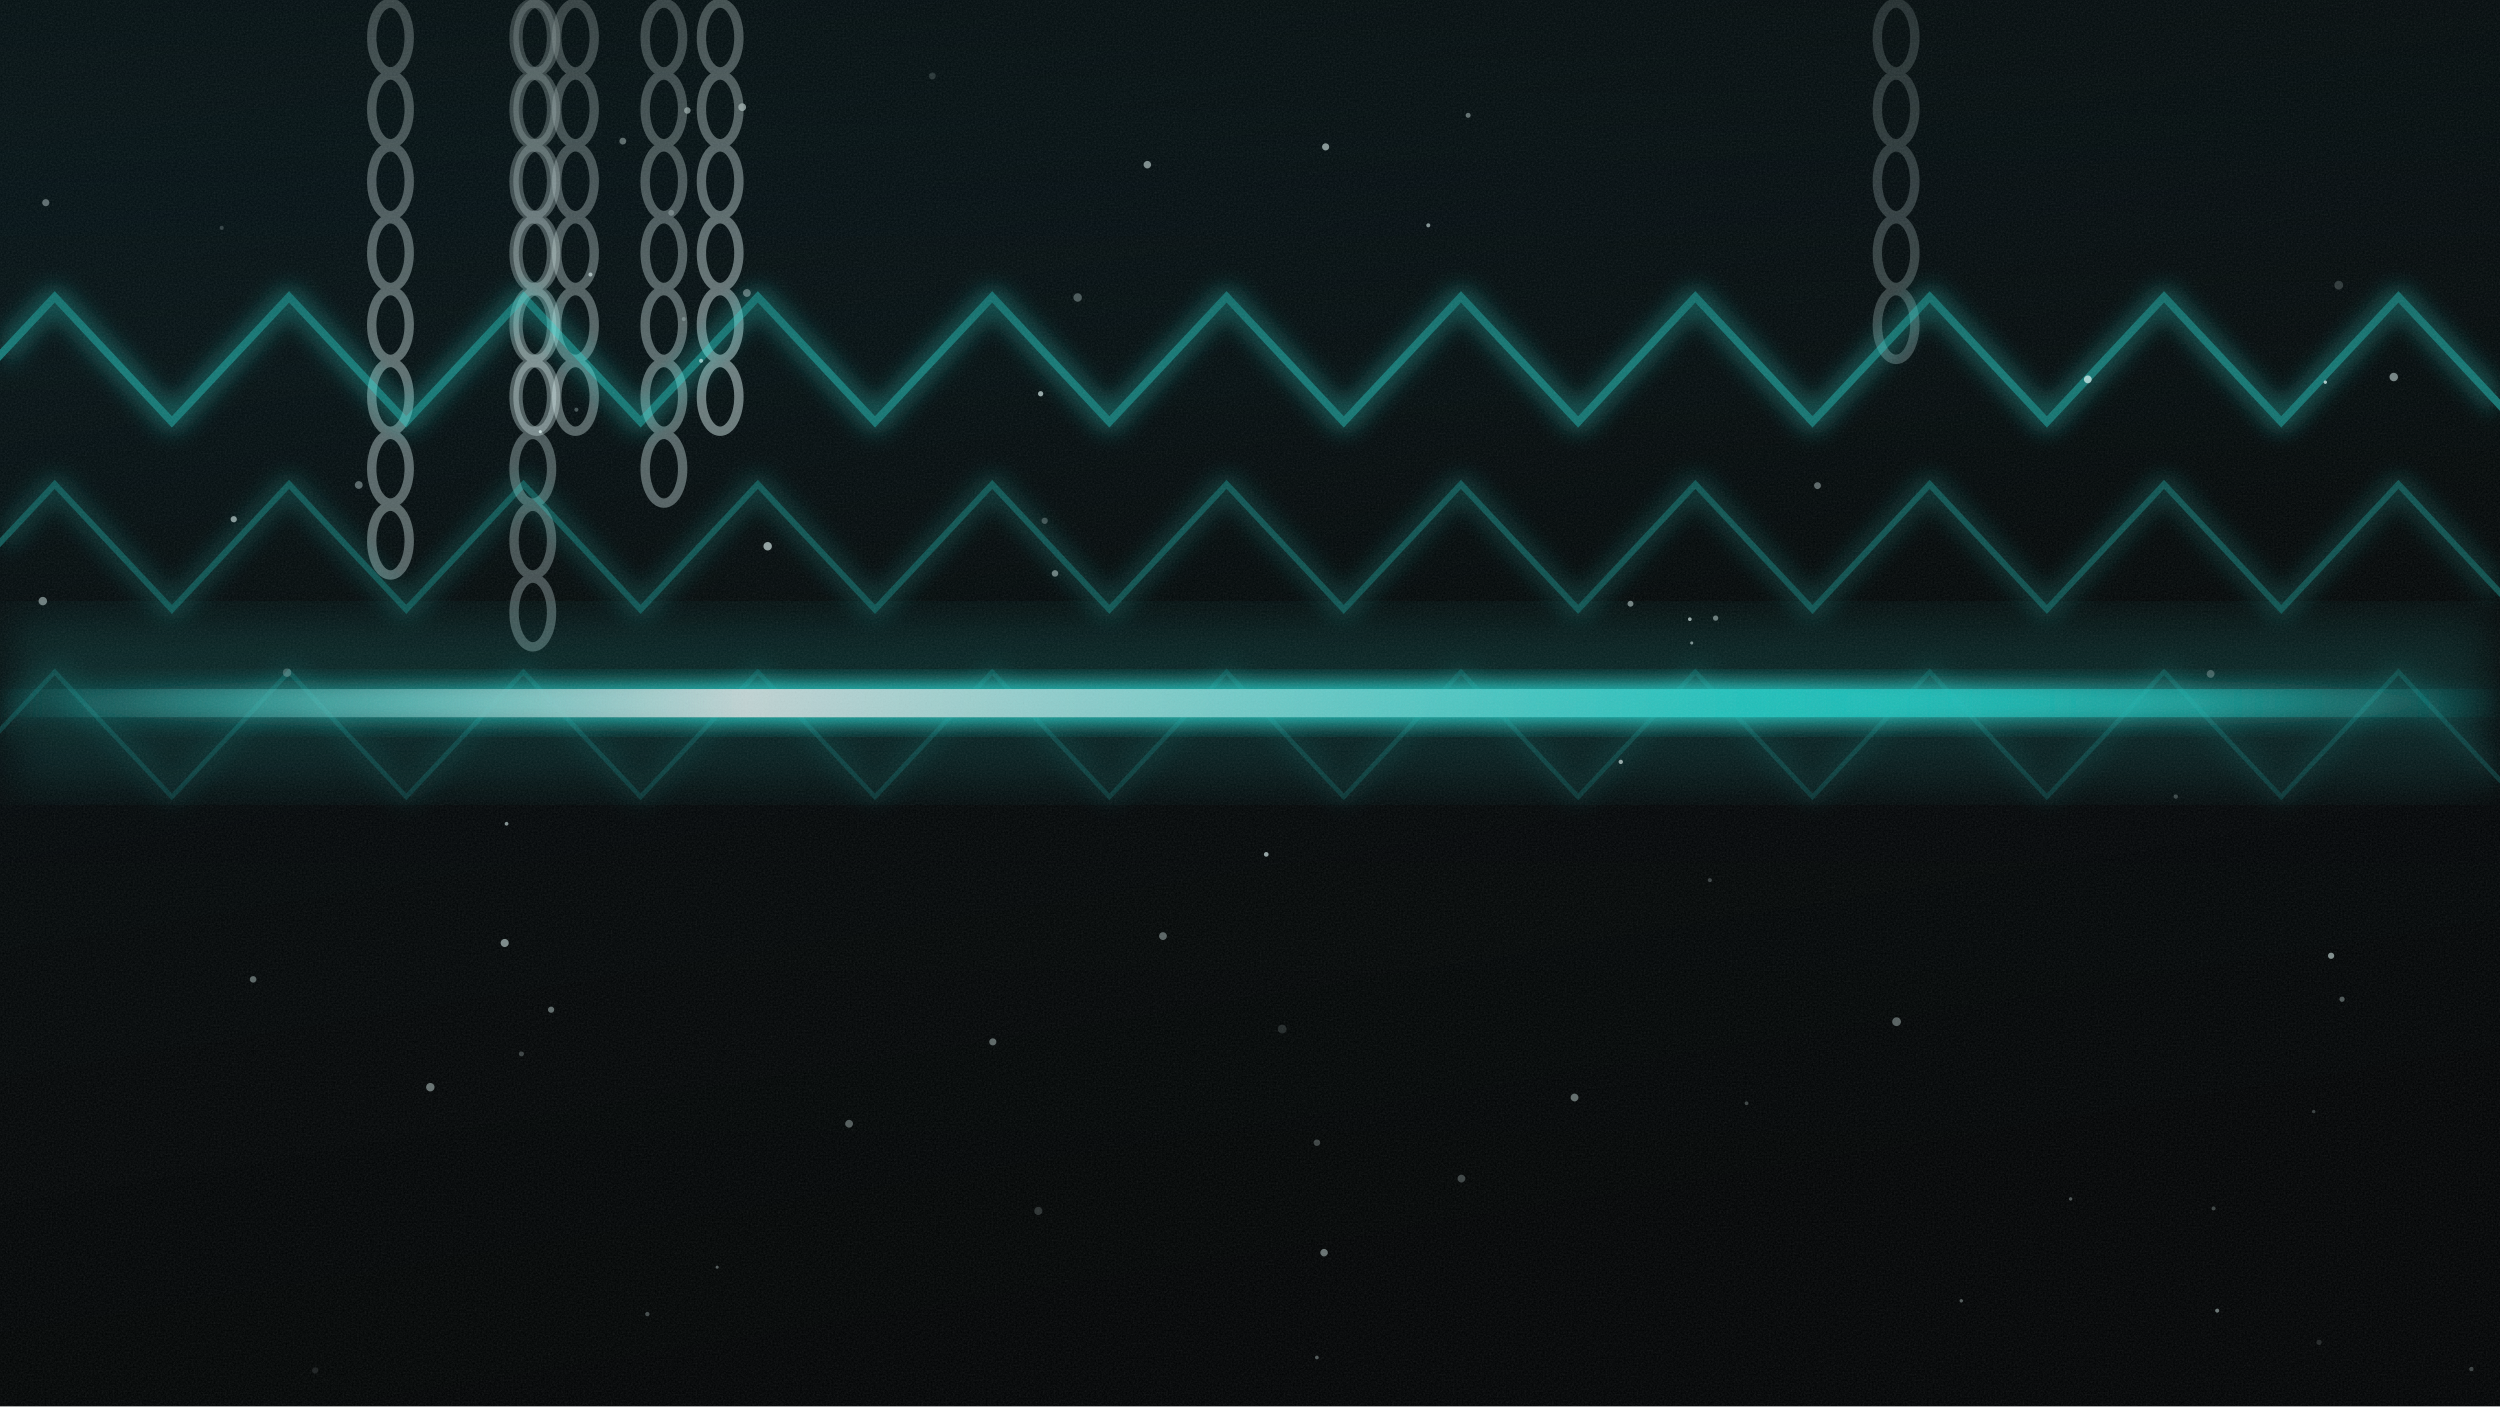
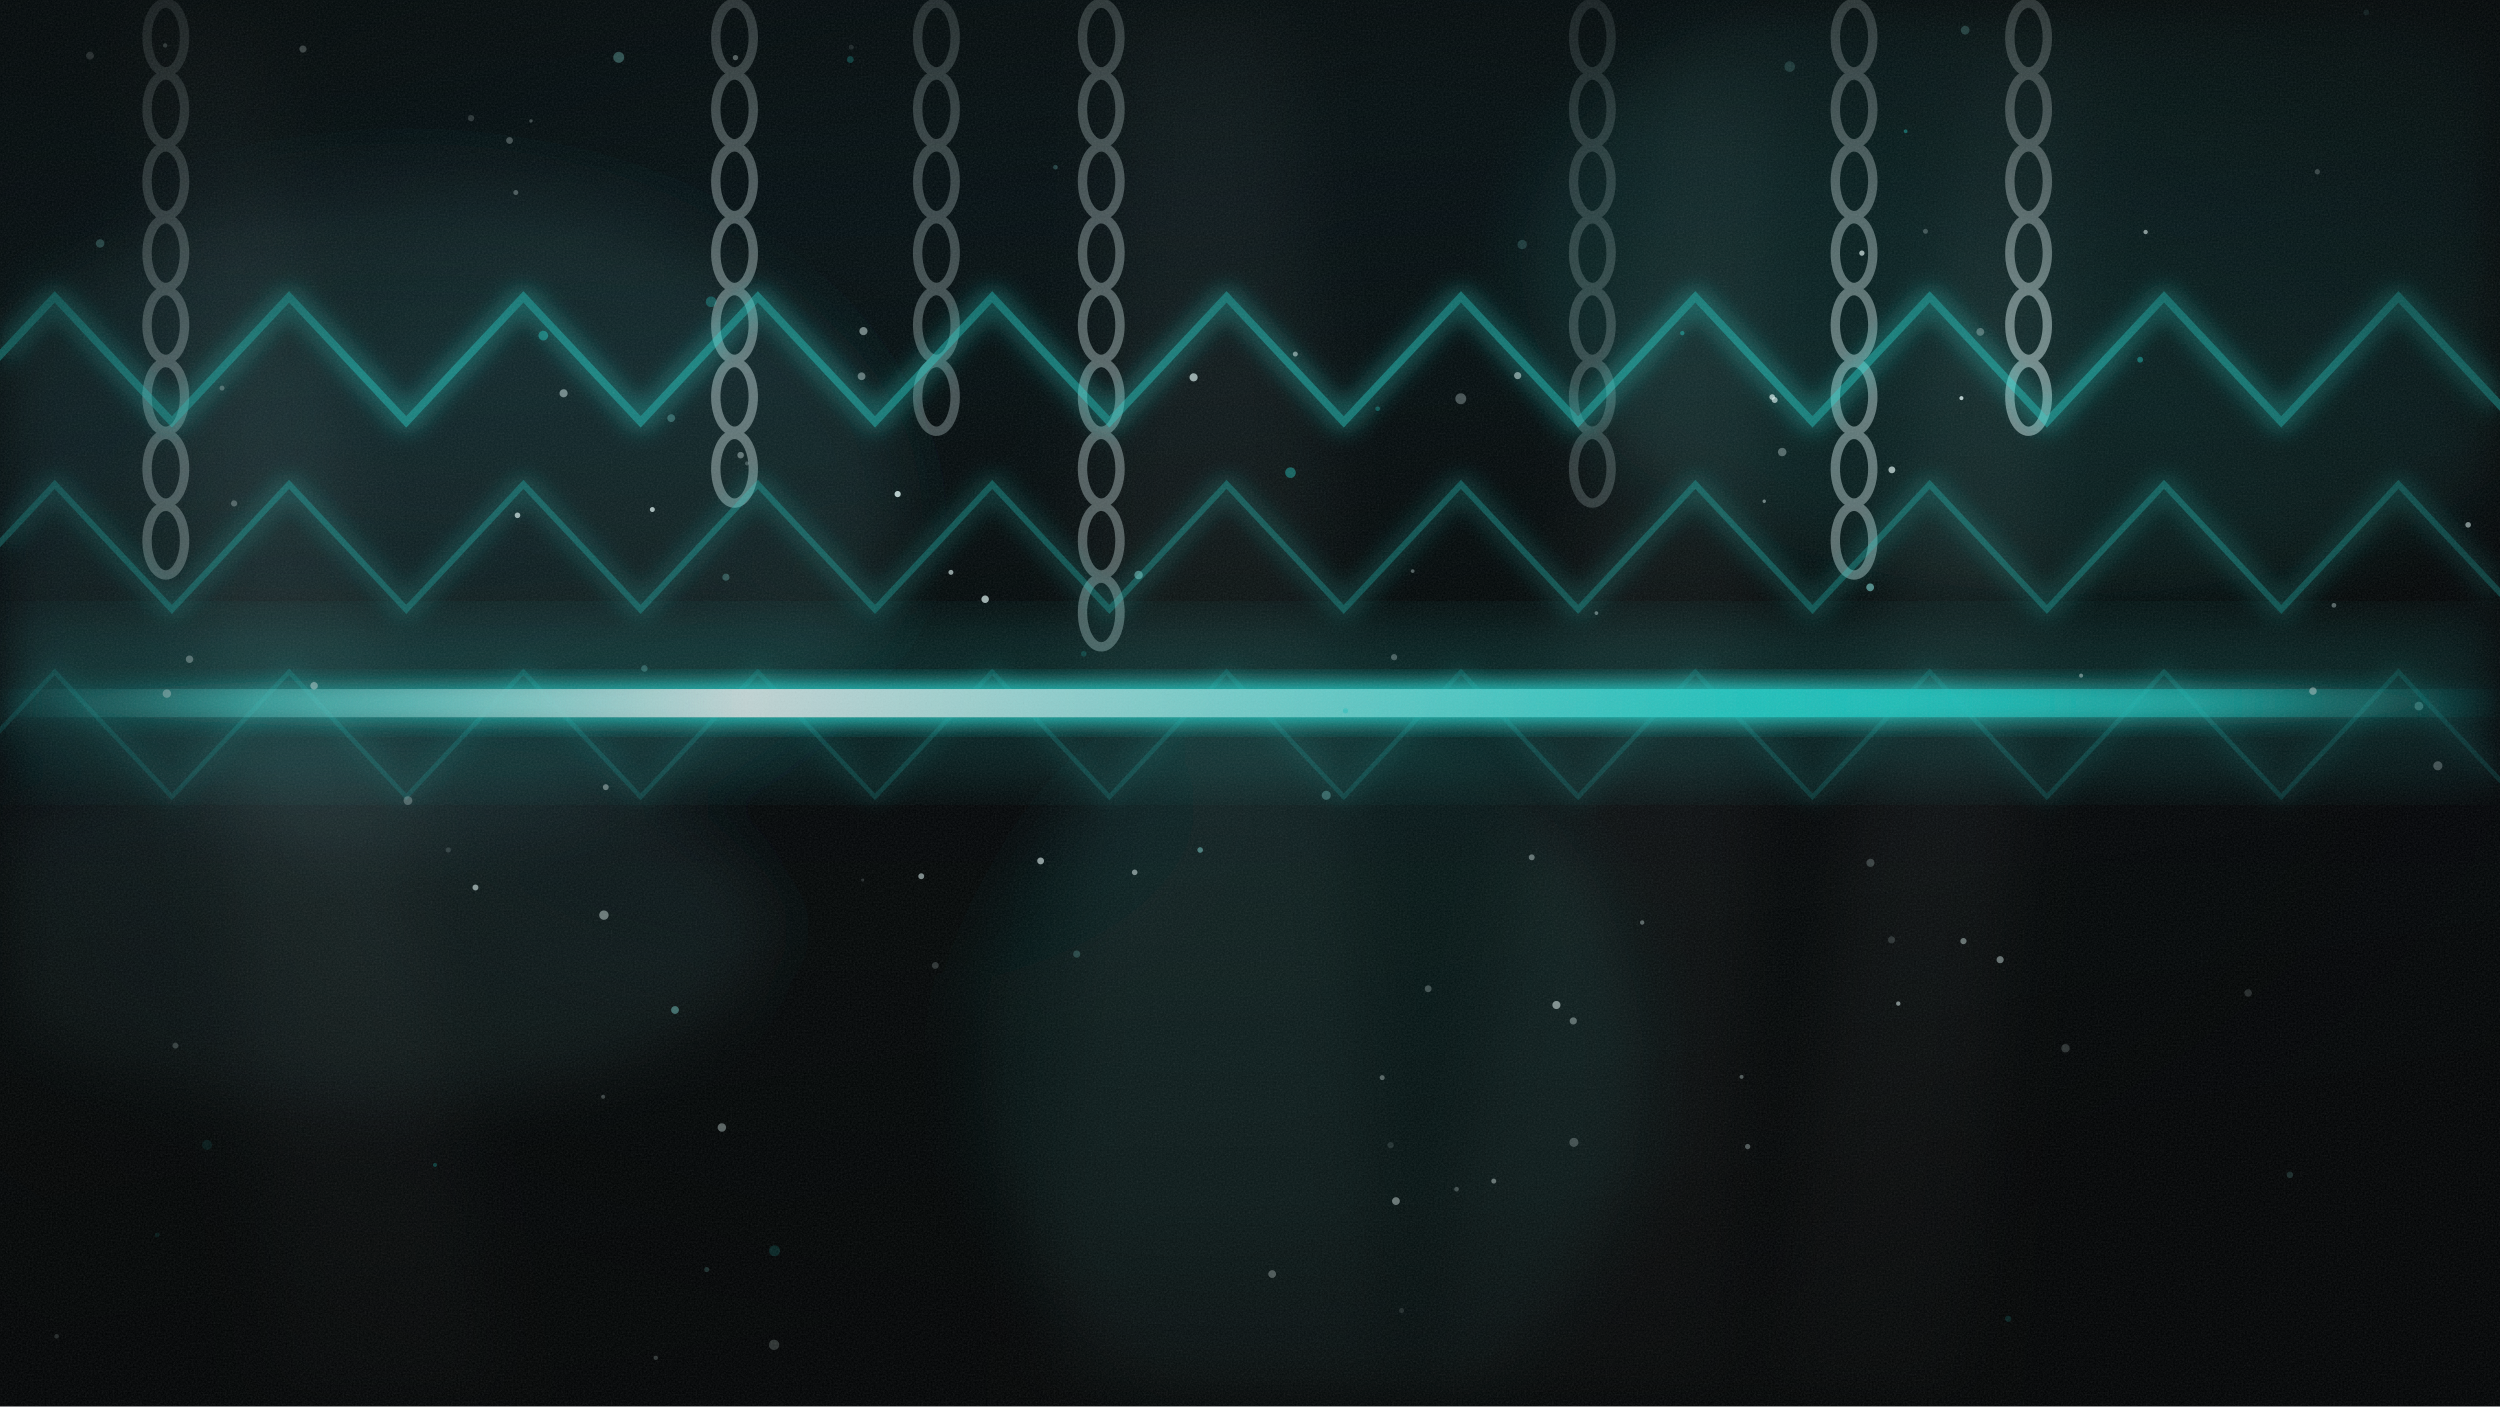
<svg xmlns="http://www.w3.org/2000/svg" class="art art--maniacal-chains" viewBox="0 0 1600 900" preserveAspectRatio="xMidYMid slice" role="img" aria-label="A cyan beam through mirrored zigzags and hanging chains">
  <defs>
    <linearGradient id="g-bg" x1="0" y1="0" x2="0.3" y2="1">
      <stop offset="0%" stop-color="#04181c" />
      <stop offset="58%" stop-color="#010708" />
      <stop offset="100%" stop-color="#000203" />
    </linearGradient>
    <linearGradient id="g-slab" x1="0" y1="0" x2="0.4" y2="1">
      <stop offset="0%" stop-color="#25e8e0" stop-opacity="0.42" />
      <stop offset="100%" stop-color="#000203" stop-opacity="0.72" />
    </linearGradient>
    <linearGradient id="g-blade" x1="0" y1="0" x2="1" y2="1">
      <stop offset="0%" stop-color="#e8fffe" stop-opacity="0.7" />
      <stop offset="60%" stop-color="#25e8e0" stop-opacity="0.28" />
      <stop offset="100%" stop-color="#8ff5f0" stop-opacity="0" />
    </linearGradient>
    <linearGradient id="g-beam" x1="0" y1="0" x2="1" y2="0">
      <stop offset="0%" stop-color="#25e8e0" stop-opacity="0" />
      <stop offset="30%" stop-color="#e8fffe" />
      <stop offset="70%" stop-color="#25e8e0" />
      <stop offset="100%" stop-color="#25e8e0" stop-opacity="0" />
    </linearGradient>
    <radialGradient id="g-orb" cx="42%" cy="38%" r="62%">
      <stop offset="0%" stop-color="#e8fffe" />
      <stop offset="38%" stop-color="#25e8e0" />
      <stop offset="78%" stop-color="#8ff5f0" stop-opacity="0.7" />
      <stop offset="100%" stop-color="#000203" />
    </radialGradient>
    <radialGradient id="g-halo" cx="50%" cy="50%" r="50%">
      <stop offset="0%" stop-color="#25e8e0" stop-opacity="0.42" />
      <stop offset="100%" stop-color="#25e8e0" stop-opacity="0" />
    </radialGradient>
    <linearGradient id="g-vig" x1="0" y1="0" x2="0" y2="1">
      <stop offset="0%" stop-color="#000203" stop-opacity="0.42" />
      <stop offset="26%" stop-color="#000203" stop-opacity="0.02" />
      <stop offset="100%" stop-color="#000203" stop-opacity="0.5" />
    </linearGradient>
    <filter id="g-glow" x="-70%" y="-70%" width="240%" height="240%">
      <feGaussianBlur stdDeviation="8" result="b" />
      <feFlood flood-color="#25e8e0" result="fc" />
      <feComposite in="fc" in2="b" operator="in" result="g" />
      <feMerge>
        <feMergeNode in="g" />
        <feMergeNode in="g" />
        <feMergeNode in="SourceGraphic" />
      </feMerge>
    </filter>
    <filter id="g-soft">
      <feGaussianBlur stdDeviation="20" />
    </filter>
+     <radialGradient id="g-corner" cx="50%" cy="46%" r="72%">
+       <stop offset="55%" stop-color="#000203" stop-opacity="0" />
+       <stop offset="100%" stop-color="#000203" stop-opacity="0.72" />
+     </radialGradient>
    <filter id="g-grain">
      <feTurbulence type="fractalNoise" baseFrequency="0.85" numOctaves="4" />
      <feColorMatrix type="saturate" values="0" />
    </filter>
  </defs>
  <rect width="1600" height="900" fill="url(#g-bg)" />
-   <g transform="translate(341 0)" fill="none" stroke="#e8fffe" stroke-width="6" opacity="0.33">
+   <g filter="url(#g-soft)">
+     <ellipse cx="226.3" cy="595.3" rx="260.4" ry="111.7" fill="#8ff5f0" opacity="0.1" />
+     <ellipse cx="229.4" cy="265.9" rx="426.1" ry="111.4" fill="#04181c" opacity="0.1" />
+     <ellipse cx="839.8" cy="686.2" rx="212.3" ry="234.7" fill="#25e8e0" opacity="0.1" />
+     <ellipse cx="260.4" cy="329" rx="312.3" ry="209.7" fill="#8ff5f0" opacity="0.1" />
+     <ellipse cx="438.1" cy="6" rx="452.7" ry="115.3" fill="#04181c" opacity="0.1" />
+     <ellipse cx="522.6" cy="515.9" rx="241.6" ry="123.1" fill="#04181c" opacity="0.1" />
+     <ellipse cx="106.7" cy="429.7" rx="436.9" ry="103.2" fill="#04181c" opacity="0.1" />
+     <ellipse cx="1327.9" cy="170.9" rx="354.2" ry="209.1" fill="#25e8e0" opacity="0.1" />
+   </g>
+   <g filter="url(#g-soft)" opacity="0.5">
+     <path d="M725.4 -101.8 L811.7 -101.8 L894.3 960 L664.7 960 Z" fill="#e8fffe" opacity="0.1" />
+     <path d="M1261.7 28.3 L1335.3 28.3 L1250.6 960 L1121.1 960 Z" fill="#e8fffe" opacity="0.1" />
+     <path d="M89.4 -3.3 L162.9 -3.3 L329.7 960 L185.2 960 Z" fill="#e8fffe" opacity="0.1" />
+     <path d="M1225.2 27.2 L1309.7 27.2 L1530.3 960 L1314.9 960 Z" fill="#e8fffe" opacity="0" />
+     <path d="M1068.7 39.2 L1137 39.2 L1105.7 960 L896 960 Z" fill="#e8fffe" opacity="0.1" />
+   </g>
+   <g transform="translate(470.1 0)" fill="none" stroke="#e8fffe" stroke-width="6" opacity="0.40">
+     <ellipse cy="24" rx="12" ry="22" />
+     <ellipse cy="70" rx="12" ry="22" />
+     <ellipse cy="116" rx="12" ry="22" />
+     <ellipse cy="162" rx="12" ry="22" />
+     <ellipse cy="208" rx="12" ry="22" />
+     <ellipse cy="254" rx="12" ry="22" />
+     <ellipse cy="300" rx="12" ry="22" />
+   </g>
+   <g transform="translate(599.3 0)" fill="none" stroke="#e8fffe" stroke-width="6" opacity="0.30">
+     <ellipse cy="24" rx="12" ry="22" />
+     <ellipse cy="70" rx="12" ry="22" />
+     <ellipse cy="116" rx="12" ry="22" />
+     <ellipse cy="162" rx="12" ry="22" />
+     <ellipse cy="208" rx="12" ry="22" />
+     <ellipse cy="254" rx="12" ry="22" />
+   </g>
+   <g transform="translate(1298.3 0)" fill="none" stroke="#e8fffe" stroke-width="6" opacity="0.47">
+     <ellipse cy="24" rx="12" ry="22" />
+     <ellipse cy="70" rx="12" ry="22" />
+     <ellipse cy="116" rx="12" ry="22" />
+     <ellipse cy="162" rx="12" ry="22" />
+     <ellipse cy="208" rx="12" ry="22" />
+     <ellipse cy="254" rx="12" ry="22" />
+   </g>
+   <g transform="translate(704.8 0)" fill="none" stroke="#e8fffe" stroke-width="6" opacity="0.36">
    <ellipse cy="24" rx="12" ry="22" />
    <ellipse cy="70" rx="12" ry="22" />
    <ellipse cy="116" rx="12" ry="22" />
    <ellipse cy="162" rx="12" ry="22" />
    <ellipse cy="208" rx="12" ry="22" />
    <ellipse cy="254" rx="12" ry="22" />
    <ellipse cy="300" rx="12" ry="22" />
    <ellipse cy="346" rx="12" ry="22" />
    <ellipse cy="392" rx="12" ry="22" />
  </g>
-   <g transform="translate(424.9 0)" fill="none" stroke="#e8fffe" stroke-width="6" opacity="0.39">
-     <ellipse cy="24" rx="12" ry="22" />
-     <ellipse cy="70" rx="12" ry="22" />
-     <ellipse cy="116" rx="12" ry="22" />
-     <ellipse cy="162" rx="12" ry="22" />
-     <ellipse cy="208" rx="12" ry="22" />
-     <ellipse cy="254" rx="12" ry="22" />
-     <ellipse cy="300" rx="12" ry="22" />
-   </g>
-   <g transform="translate(343.5 0)" fill="none" stroke="#e8fffe" stroke-width="6" opacity="0.34">
-     <ellipse cy="24" rx="12" ry="22" />
-     <ellipse cy="70" rx="12" ry="22" />
-     <ellipse cy="116" rx="12" ry="22" />
-     <ellipse cy="162" rx="12" ry="22" />
-     <ellipse cy="208" rx="12" ry="22" />
-     <ellipse cy="254" rx="12" ry="22" />
-   </g>
-   <g transform="translate(460.9 0)" fill="none" stroke="#e8fffe" stroke-width="6" opacity="0.47">
-     <ellipse cy="24" rx="12" ry="22" />
-     <ellipse cy="70" rx="12" ry="22" />
-     <ellipse cy="116" rx="12" ry="22" />
-     <ellipse cy="162" rx="12" ry="22" />
-     <ellipse cy="208" rx="12" ry="22" />
-     <ellipse cy="254" rx="12" ry="22" />
-   </g>
-   <g transform="translate(249.9 0)" fill="none" stroke="#e8fffe" stroke-width="6" opacity="0.40">
+   <g transform="translate(106.1 0)" fill="none" stroke="#e8fffe" stroke-width="6" opacity="0.33">
    <ellipse cy="24" rx="12" ry="22" />
    <ellipse cy="70" rx="12" ry="22" />
    <ellipse cy="116" rx="12" ry="22" />
    <ellipse cy="162" rx="12" ry="22" />
    <ellipse cy="208" rx="12" ry="22" />
    <ellipse cy="254" rx="12" ry="22" />
    <ellipse cy="300" rx="12" ry="22" />
    <ellipse cy="346" rx="12" ry="22" />
  </g>
-   <g transform="translate(1213.5 0)" fill="none" stroke="#e8fffe" stroke-width="6" opacity="0.25">
-     <ellipse cy="24" rx="12" ry="22" />
-     <ellipse cy="70" rx="12" ry="22" />
-     <ellipse cy="116" rx="12" ry="22" />
-     <ellipse cy="162" rx="12" ry="22" />
-     <ellipse cy="208" rx="12" ry="22" />
-   </g>
-   <g transform="translate(368.3 0)" fill="none" stroke="#e8fffe" stroke-width="6" opacity="0.37">
-     <ellipse cy="24" rx="12" ry="22" />
-     <ellipse cy="70" rx="12" ry="22" />
-     <ellipse cy="116" rx="12" ry="22" />
-     <ellipse cy="162" rx="12" ry="22" />
-     <ellipse cy="208" rx="12" ry="22" />
-     <ellipse cy="254" rx="12" ry="22" />
+   <g transform="translate(1186.6 0)" fill="none" stroke="#e8fffe" stroke-width="6" opacity="0.42">
+     <ellipse cy="24" rx="12" ry="22" />
+     <ellipse cy="70" rx="12" ry="22" />
+     <ellipse cy="116" rx="12" ry="22" />
+     <ellipse cy="162" rx="12" ry="22" />
+     <ellipse cy="208" rx="12" ry="22" />
+     <ellipse cy="254" rx="12" ry="22" />
+     <ellipse cy="300" rx="12" ry="22" />
+     <ellipse cy="346" rx="12" ry="22" />
+   </g>
+   <g transform="translate(1019.1 0)" fill="none" stroke="#e8fffe" stroke-width="6" opacity="0.20">
+     <ellipse cy="24" rx="12" ry="22" />
+     <ellipse cy="70" rx="12" ry="22" />
+     <ellipse cy="116" rx="12" ry="22" />
+     <ellipse cy="162" rx="12" ry="22" />
+     <ellipse cy="208" rx="12" ry="22" />
+     <ellipse cy="254" rx="12" ry="22" />
+     <ellipse cy="300" rx="12" ry="22" />
  </g>
  <path d="M-40 270 L35 190 L110 270 L185 190 L260 270 L335 190 L410 270 L485 190 L560 270 L635 190 L710 270 L785 190 L860 270 L935 190 L1010 270 L1085 190 L1160 270 L1235 190 L1310 270 L1385 190 L1460 270 L1535 190 L1610 270 L1685 190 L1760 270" fill="none" stroke="#25e8e0" stroke-width="5" opacity="0.50" filter="url(#g-glow)" />
  <path d="M-40 390 L35 310 L110 390 L185 310 L260 390 L335 310 L410 390 L485 310 L560 390 L635 310 L710 390 L785 310 L860 390 L935 310 L1010 390 L1085 310 L1160 390 L1235 310 L1310 390 L1385 310 L1460 390 L1535 310 L1610 390 L1685 310 L1760 390" fill="none" stroke="#25e8e0" stroke-width="4" opacity="0.37" filter="url(#g-glow)" />
  <path d="M-40 510 L35 430 L110 510 L185 430 L260 510 L335 430 L410 510 L485 430 L560 510 L635 430 L710 510 L785 430 L860 510 L935 430 L1010 510 L1085 430 L1160 510 L1235 430 L1310 510 L1385 430 L1460 510 L1535 430 L1610 510 L1685 430 L1760 510" fill="none" stroke="#25e8e0" stroke-width="3" opacity="0.24" filter="url(#g-glow)" />
  <rect x="0" y="396" width="1600" height="108" fill="#25e8e0" opacity="0.16" filter="url(#g-soft)" />
  <rect x="0" y="441" width="1600" height="18" fill="url(#g-beam)" filter="url(#g-glow)" />
  <g fill="#e8fffe">
-     <circle cx="323" cy="603.5" r="2.6" opacity="0.74" />
-     <circle cx="345.8" cy="276.3" r="1.0" opacity="0.83" />
-     <circle cx="352.7" cy="646.2" r="2.0" opacity="0.59" />
-     <circle cx="842.8" cy="731.3" r="2.1" opacity="0.40" />
-     <circle cx="183.7" cy="430.5" r="2.7" opacity="0.29" />
-     <circle cx="1094.3" cy="563.3" r="1.3" opacity="0.33" />
-     <circle cx="1098" cy="395.6" r="1.7" opacity="0.51" />
-     <circle cx="162" cy="626.8" r="2.1" opacity="0.55" />
-     <circle cx="543.4" cy="719.2" r="2.5" opacity="0.55" />
-     <circle cx="141.9" cy="145.8" r="1.3" opacity="0.25" />
-     <circle cx="1037.3" cy="487.6" r="1.4" opacity="0.79" />
-     <circle cx="1007.7" cy="702.4" r="2.5" opacity="0.64" />
-     <circle cx="842.8" cy="868.8" r="1.2" opacity="0.65" />
-     <circle cx="1414.8" cy="431.3" r="2.5" opacity="0.32" />
-     <circle cx="666" cy="252" r="1.7" opacity="0.66" />
-     <circle cx="229.6" cy="310.4" r="2.5" opacity="0.40" />
-     <circle cx="201.7" cy="877.1" r="2.0" opacity="0.21" />
-     <circle cx="914.1" cy="144.2" r="1.3" opacity="0.68" />
-     <circle cx="1043.5" cy="386.4" r="1.9" opacity="0.56" />
-     <circle cx="734.3" cy="105.4" r="2.4" opacity="0.70" />
-     <circle cx="675.2" cy="367" r="2.1" opacity="0.51" />
-     <circle cx="664.5" cy="775" r="2.6" opacity="0.30" />
-     <circle cx="275.4" cy="695.8" r="2.7" opacity="0.67" />
-     <circle cx="475" cy="68.6" r="2.5" opacity="0.80" />
-     <circle cx="1213.8" cy="653.9" r="2.8" opacity="0.54" />
-     <circle cx="1488.2" cy="244.6" r="1.1" opacity="0.75" />
-     <circle cx="1117.8" cy="706.1" r="1.2" opacity="0.40" />
-     <circle cx="939.6" cy="73.8" r="1.6" opacity="0.59" />
-     <circle cx="1498.9" cy="639.5" r="1.7" opacity="0.47" />
-     <circle cx="820.6" cy="658.6" r="2.8" opacity="0.21" />
-     <circle cx="1480.8" cy="711.4" r="1.1" opacity="0.37" />
-     <circle cx="437.6" cy="204.2" r="1.3" opacity="0.29" />
-     <circle cx="1081.5" cy="396.3" r="1.2" opacity="0.75" />
-     <circle cx="1336.2" cy="242.8" r="2.5" opacity="0.70" />
-     <circle cx="848.4" cy="94" r="2.3" opacity="0.77" />
-     <circle cx="1419" cy="838.8" r="1.3" opacity="0.83" />
-     <circle cx="149.6" cy="332.3" r="2.0" opacity="0.62" />
-     <circle cx="847.4" cy="801.7" r="2.4" opacity="0.76" />
-     <circle cx="1082.7" cy="411.5" r="1.0" opacity="0.62" />
-     <circle cx="1496.8" cy="182.5" r="2.8" opacity="0.21" />
-     <circle cx="635.4" cy="666.8" r="2.3" opacity="0.58" />
-     <circle cx="448.7" cy="230.9" r="1.3" opacity="0.62" />
-     <circle cx="29.3" cy="129.7" r="2.3" opacity="0.49" />
-     <circle cx="27.4" cy="384.7" r="2.7" opacity="0.53" />
-     <circle cx="429.6" cy="136.2" r="1.9" opacity="0.36" />
-     <circle cx="439.9" cy="70.7" r="2.1" opacity="0.72" />
-     <circle cx="810.4" cy="546.8" r="1.5" opacity="0.85" />
-     <circle cx="459" cy="811" r="1.0" opacity="0.63" />
-     <circle cx="1392.5" cy="509.8" r="1.4" opacity="0.31" />
-     <circle cx="1581.7" cy="876.2" r="1.4" opacity="0.47" />
-     <circle cx="1325.2" cy="767.3" r="1.1" opacity="0.55" />
-     <circle cx="398.6" cy="90.3" r="2.2" opacity="0.52" />
-     <circle cx="333.7" cy="674.5" r="1.6" opacity="0.37" />
-     <circle cx="478" cy="187.5" r="2.5" opacity="0.41" />
-     <circle cx="1491.9" cy="611.7" r="2.0" opacity="0.78" />
-     <circle cx="596.7" cy="48.6" r="2.2" opacity="0.24" />
-     <circle cx="1484.2" cy="859.1" r="1.7" opacity="0.26" />
-     <circle cx="1532" cy="241.3" r="2.7" opacity="0.51" />
-     <circle cx="1416.7" cy="773.4" r="1.3" opacity="0.42" />
-     <circle cx="689.7" cy="190.4" r="2.7" opacity="0.34" />
-     <circle cx="377.9" cy="175.7" r="1.3" opacity="0.73" />
-     <circle cx="324.2" cy="527.2" r="1.2" opacity="0.73" />
-     <circle cx="1255.2" cy="832.5" r="1.1" opacity="0.64" />
-     <circle cx="1163.2" cy="310.8" r="2.2" opacity="0.41" />
-     <circle cx="935.3" cy="754.3" r="2.5" opacity="0.42" />
-     <circle cx="414.3" cy="841" r="1.4" opacity="0.51" />
-     <circle cx="668.6" cy="333.3" r="2.0" opacity="0.28" />
-     <circle cx="744.3" cy="599.1" r="2.5" opacity="0.52" />
-     <circle cx="368.9" cy="262.2" r="1.3" opacity="0.30" />
-     <circle cx="491.3" cy="349.6" r="2.7" opacity="0.69" />
-   </g>
+     <circle cx="890" cy="732.9" r="2.0" opacity="0.21" />
+     <circle cx="971.3" cy="240.4" r="2.3" opacity="0.51" />
+     <circle cx="893.4" cy="768.7" r="2.5" opacity="0.75" />
+     <circle cx="1267.4" cy="212.4" r="2.5" opacity="0.31" />
+     <circle cx="589.6" cy="560.8" r="1.9" opacity="0.71" />
+     <circle cx="149.8" cy="322.2" r="2.0" opacity="0.32" />
+     <circle cx="1373.2" cy="148.5" r="1.4" opacity="0.81" />
+     <circle cx="261.1" cy="512.4" r="2.8" opacity="0.35" />
+     <circle cx="1483.1" cy="109.9" r="1.7" opacity="0.43" />
+     <circle cx="142.1" cy="248.4" r="1.6" opacity="0.31" />
+     <circle cx="1118.5" cy="733.8" r="1.7" opacity="0.54" />
+     <circle cx="1134.2" cy="254.1" r="1.8" opacity="0.68" />
+     <circle cx="904.1" cy="365.5" r="1.2" opacity="0.38" />
+     <circle cx="598.6" cy="617.9" r="2.2" opacity="0.26" />
+     <circle cx="1210.8" cy="300.7" r="2.2" opacity="0.71" />
+     <circle cx="892.2" cy="420.6" r="2.0" opacity="0.34" />
+     <circle cx="121.3" cy="421.9" r="2.4" opacity="0.40" />
+     <circle cx="1214.9" cy="642.3" r="1.4" opacity="0.76" />
+     <circle cx="1480.3" cy="442.3" r="2.4" opacity="0.53" />
+     <circle cx="608.6" cy="366.3" r="1.6" opacity="0.69" />
+     <circle cx="814.2" cy="815.4" r="2.5" opacity="0.63" />
+     <circle cx="326.1" cy="89.9" r="2.2" opacity="0.44" />
+     <circle cx="105.7" cy="29.1" r="1.4" opacity="0.55" />
+     <circle cx="1140.6" cy="289.3" r="2.7" opacity="0.35" />
+     <circle cx="1135.8" cy="256" r="1.9" opacity="0.64" />
+     <circle cx="1191.6" cy="162" r="1.7" opacity="0.78" />
+     <circle cx="980.3" cy="548.7" r="1.9" opacity="0.54" />
+     <circle cx="1129.1" cy="320.8" r="1.1" opacity="0.50" />
+     <circle cx="1280.1" cy="614.2" r="2.3" opacity="0.60" />
+     <circle cx="304.3" cy="568" r="1.9" opacity="0.78" />
+     <circle cx="36.2" cy="855.2" r="1.5" opacity="0.75" />
+     <circle cx="301.5" cy="75.6" r="2.0" opacity="0.31" />
+     <circle cx="726.2" cy="558.3" r="1.8" opacity="0.68" />
+     <circle cx="1331.9" cy="432.4" r="1.3" opacity="0.49" />
+     <circle cx="1021.7" cy="392.4" r="1.2" opacity="0.45" />
+     <circle cx="1006.9" cy="653.4" r="2.3" opacity="0.56" />
+     <circle cx="419.7" cy="869" r="1.4" opacity="0.63" />
+     <circle cx="1197.1" cy="552.2" r="2.6" opacity="0.29" />
+     <circle cx="106.8" cy="443.9" r="2.7" opacity="0.43" />
+     <circle cx="339.8" cy="77.4" r="1.1" opacity="0.43" />
+     <circle cx="544.8" cy="30.2" r="1.6" opacity="0.22" />
+     <circle cx="462" cy="721.6" r="2.7" opacity="0.60" />
+     <circle cx="552.1" cy="563.2" r="1.0" opacity="0.22" />
+     <circle cx="897" cy="838.8" r="1.6" opacity="0.30" />
+     <circle cx="386" cy="701.9" r="1.3" opacity="0.40" />
+     <circle cx="884.6" cy="689.7" r="1.6" opacity="0.54" />
+     <circle cx="932.2" cy="761.1" r="1.5" opacity="0.43" />
+     <circle cx="1579.6" cy="335.9" r="1.8" opacity="0.73" />
+     <circle cx="1255.3" cy="254.8" r="1.3" opacity="0.80" />
+     <circle cx="331.2" cy="329.8" r="1.8" opacity="0.73" />
+     <circle cx="763.9" cy="241.5" r="2.6" opacity="0.65" />
+     <circle cx="551.4" cy="240.8" r="2.5" opacity="0.40" />
+     <circle cx="470.7" cy="36.9" r="1.7" opacity="0.64" />
+     <circle cx="1210.6" cy="601.5" r="2.3" opacity="0.23" />
+     <circle cx="956" cy="755.9" r="1.6" opacity="0.70" />
+     <circle cx="630.5" cy="383.5" r="2.4" opacity="0.78" />
+     <circle cx="666" cy="551" r="2.2" opacity="0.79" />
+     <circle cx="574.5" cy="316.2" r="2.0" opacity="0.85" />
+     <circle cx="1493.7" cy="387.4" r="1.5" opacity="0.45" />
+     <circle cx="1438.8" cy="635.5" r="2.4" opacity="0.25" />
+     <circle cx="112.3" cy="669.2" r="1.9" opacity="0.42" />
+     <circle cx="417.5" cy="326.1" r="1.6" opacity="0.77" />
+     <circle cx="914" cy="632.8" r="2.2" opacity="0.38" />
+     <circle cx="57.6" cy="35.6" r="2.5" opacity="0.45" />
+     <circle cx="387.7" cy="503.8" r="1.9" opacity="0.51" />
+     <circle cx="478.1" cy="296.6" r="1.3" opacity="0.25" />
+     <circle cx="360.7" cy="251.7" r="2.6" opacity="0.47" />
+     <circle cx="330.1" cy="123.2" r="1.6" opacity="0.42" />
+     <circle cx="996.1" cy="643.2" r="2.6" opacity="0.78" />
+     <circle cx="1256.6" cy="602.3" r="2.0" opacity="0.58" />
+   </g>
+   <circle cx="1514.4" cy="8" r="1.9" fill="#8ff5f0" opacity="0.3" />
+   <circle cx="848.8" cy="509" r="2.9" fill="#8ff5f0" opacity="0.4" />
+   <circle cx="649.1" cy="304.8" r="5.3" fill="#8ff5f0" opacity="0.1" filter="url(#g-soft)" />
+   <circle cx="1560.2" cy="490.1" r="2.9" fill="#e8fffe" opacity="0.4" />
+   <circle cx="1450.4" cy="618" r="4.2" fill="#25e8e0" opacity="0.1" filter="url(#g-soft)" />
+   <circle cx="829" cy="226.6" r="1.6" fill="#e8fffe" opacity="0.5" />
+   <circle cx="433.4" cy="792.7" r="5.2" fill="#8ff5f0" opacity="0.2" filter="url(#g-soft)" />
+   <circle cx="178.4" cy="612.7" r="5.5" fill="#e8fffe" opacity="0.1" filter="url(#g-soft)" />
+   <circle cx="429.6" cy="267.6" r="2.5" fill="#8ff5f0" opacity="0.3" />
+   <circle cx="1321.9" cy="670.9" r="2.7" fill="#e8fffe" opacity="0.3" />
+   <circle cx="1414.7" cy="889.8" r="3.8" fill="#25e8e0" opacity="0.2" filter="url(#g-soft)" />
+   <circle cx="396" cy="36.7" r="3.5" fill="#8ff5f0" opacity="0.6" />
+   <circle cx="1211.9" cy="573.7" r="4.6" fill="#25e8e0" opacity="0.1" filter="url(#g-soft)" />
+   <circle cx="675.5" cy="107" r="1.5" fill="#8ff5f0" opacity="0.3" />
+   <circle cx="505.2" cy="40.4" r="4.3" fill="#25e8e0" opacity="0.1" filter="url(#g-soft)" />
+   <circle cx="1285.2" cy="844" r="2" fill="#25e8e0" opacity="0.4" />
+   <circle cx="1145.4" cy="42.6" r="3.4" fill="#8ff5f0" opacity="0.3" />
+   <circle cx="1548.1" cy="451.9" r="2.8" fill="#8ff5f0" opacity="0.4" />
+   <circle cx="347.7" cy="214.8" r="3.1" fill="#25e8e0" opacity="0.4" />
+   <circle cx="559.6" cy="759.1" r="4.3" fill="#25e8e0" opacity="0.1" filter="url(#g-soft)" />
+   <circle cx="752.5" cy="323.9" r="4.5" fill="#8ff5f0" opacity="0.1" filter="url(#g-soft)" />
+   <circle cx="495.4" cy="860.7" r="3.3" fill="#e8fffe" opacity="0.5" />
+   <circle cx="1129.8" cy="5.4" r="5.4" fill="#8ff5f0" opacity="0.1" filter="url(#g-soft)" />
+   <circle cx="689.1" cy="610.6" r="2.3" fill="#8ff5f0" opacity="0.3" />
+   <circle cx="1149.8" cy="855.3" r="3.6" fill="#25e8e0" opacity="0.2" filter="url(#g-soft)" />
+   <circle cx="552.6" cy="211.9" r="2.6" fill="#e8fffe" opacity="0.5" />
+   <circle cx="1271.5" cy="530.7" r="5.5" fill="#e8fffe" opacity="0.2" filter="url(#g-soft)" />
+   <circle cx="544.2" cy="38.1" r="2.2" fill="#25e8e0" opacity="0.4" />
+   <circle cx="201" cy="438.9" r="2.4" fill="#e8fffe" opacity="0.5" />
+   <circle cx="1369.7" cy="230.2" r="1.9" fill="#25e8e0" opacity="0.4" />
+   <circle cx="1307.1" cy="535.5" r="3.9" fill="#8ff5f0" opacity="0.1" filter="url(#g-soft)" />
+   <circle cx="412.4" cy="427.8" r="2.1" fill="#8ff5f0" opacity="0.3" />
+   <circle cx="739" cy="522.9" r="4.7" fill="#25e8e0" opacity="0.1" filter="url(#g-soft)" />
+   <circle cx="793.4" cy="598.6" r="5" fill="#8ff5f0" opacity="0.2" filter="url(#g-soft)" />
+   <circle cx="64.1" cy="155.8" r="2.7" fill="#8ff5f0" opacity="0.4" />
+   <circle cx="414.3" cy="500.7" r="4.3" fill="#25e8e0" opacity="0.2" filter="url(#g-soft)" />
+   <circle cx="86.2" cy="150.3" r="5.2" fill="#e8fffe" opacity="0.2" filter="url(#g-soft)" />
+   <circle cx="1232.3" cy="148" r="1.6" fill="#e8fffe" opacity="0.3" />
+   <circle cx="1337.9" cy="560.6" r="4.8" fill="#e8fffe" opacity="0.2" filter="url(#g-soft)" />
+   <circle cx="278.4" cy="745.6" r="1.3" fill="#25e8e0" opacity="0.5" />
+   <circle cx="1463.8" cy="0.3" r="3.7" fill="#25e8e0" opacity="0.1" filter="url(#g-soft)" />
+   <circle cx="324.5" cy="320.9" r="4.8" fill="#8ff5f0" opacity="0.1" filter="url(#g-soft)" />
+   <circle cx="934.9" cy="255.2" r="3.5" fill="#e8fffe" opacity="0.3" />
+   <circle cx="495.7" cy="800.5" r="3.5" fill="#25e8e0" opacity="0.3" />
+   <circle cx="193.9" cy="31.4" r="2.3" fill="#e8fffe" opacity="0.6" />
+   <circle cx="604.8" cy="458.4" r="4.1" fill="#8ff5f0" opacity="0.2" filter="url(#g-soft)" />
+   <circle cx="528.4" cy="106.4" r="4.1" fill="#8ff5f0" opacity="0.1" filter="url(#g-soft)" />
+   <circle cx="186.7" cy="774" r="5.5" fill="#8ff5f0" opacity="0.1" filter="url(#g-soft)" />
+   <circle cx="132.5" cy="732.7" r="3.2" fill="#25e8e0" opacity="0.2" />
+   <circle cx="571.9" cy="189.7" r="3.8" fill="#e8fffe" opacity="0.2" filter="url(#g-soft)" />
+   <circle cx="1037.9" cy="367.3" r="3.7" fill="#e8fffe" opacity="0.2" filter="url(#g-soft)" />
+   <circle cx="477.1" cy="137.1" r="3.7" fill="#8ff5f0" opacity="0.1" filter="url(#g-soft)" />
+   <circle cx="728.7" cy="368" r="2.7" fill="#8ff5f0" opacity="0.5" />
+   <circle cx="1155.4" cy="610.1" r="5" fill="#e8fffe" opacity="0.1" filter="url(#g-soft)" />
+   <circle cx="825.9" cy="302.5" r="3.4" fill="#25e8e0" opacity="0.4" />
+   <circle cx="286.9" cy="544" r="1.7" fill="#e8fffe" opacity="0.2" />
+   <circle cx="1196.9" cy="375.9" r="2.5" fill="#8ff5f0" opacity="0.6" />
+   <circle cx="736.3" cy="626.9" r="4.5" fill="#e8fffe" opacity="0.2" filter="url(#g-soft)" />
+   <circle cx="1501.5" cy="511.7" r="5.2" fill="#e8fffe" opacity="0.2" filter="url(#g-soft)" />
+   <circle cx="100.6" cy="790.4" r="1.5" fill="#25e8e0" opacity="0.3" />
+   <circle cx="861.1" cy="454.9" r="1.7" fill="#25e8e0" opacity="0.5" />
+   <circle cx="749.4" cy="166.5" r="3.7" fill="#25e8e0" opacity="0.1" filter="url(#g-soft)" />
+   <circle cx="974.2" cy="156.5" r="3" fill="#8ff5f0" opacity="0.2" />
+   <circle cx="693.6" cy="418.4" r="1.8" fill="#25e8e0" opacity="0.2" />
+   <circle cx="1506.5" cy="33.8" r="5.5" fill="#e8fffe" opacity="0.2" filter="url(#g-soft)" />
+   <circle cx="1432.6" cy="556" r="4.9" fill="#8ff5f0" opacity="0.2" filter="url(#g-soft)" />
+   <circle cx="46" cy="69" r="4.4" fill="#25e8e0" opacity="0.1" filter="url(#g-soft)" />
+   <circle cx="1003.9" cy="299.2" r="5.3" fill="#25e8e0" opacity="0.1" filter="url(#g-soft)" />
+   <circle cx="491.9" cy="392.7" r="3.8" fill="#8ff5f0" opacity="0.2" filter="url(#g-soft)" />
+   <circle cx="881.7" cy="261.6" r="1.5" fill="#25e8e0" opacity="0.3" />
+   <circle cx="557.8" cy="35.9" r="3.9" fill="#25e8e0" opacity="0.1" filter="url(#g-soft)" />
+   <circle cx="1076.7" cy="213.2" r="1.4" fill="#25e8e0" opacity="0.4" />
+   <circle cx="622" cy="232" r="5" fill="#e8fffe" opacity="0.1" filter="url(#g-soft)" />
+   <circle cx="386.5" cy="585.7" r="3" fill="#e8fffe" opacity="0.6" />
+   <circle cx="1051" cy="590.4" r="1.4" fill="#e8fffe" opacity="0.5" />
+   <circle cx="1114.6" cy="689.2" r="1.3" fill="#e8fffe" opacity="0.5" />
+   <circle cx="1257.7" cy="19.3" r="2.8" fill="#8ff5f0" opacity="0.5" />
+   <circle cx="1227.6" cy="164.6" r="4.6" fill="#e8fffe" opacity="0.1" filter="url(#g-soft)" />
+   <circle cx="1465.5" cy="751.9" r="2.1" fill="#8ff5f0" opacity="0.4" />
+   <circle cx="1219.6" cy="84" r="1.2" fill="#25e8e0" opacity="0.6" />
+   <circle cx="768.1" cy="544" r="1.8" fill="#8ff5f0" opacity="0.6" />
+   <circle cx="432" cy="646.4" r="2.5" fill="#8ff5f0" opacity="0.6" />
+   <circle cx="455.1" cy="193.1" r="3.4" fill="#25e8e0" opacity="0.3" />
+   <circle cx="337.6" cy="849.7" r="5.5" fill="#25e8e0" opacity="0.2" filter="url(#g-soft)" />
+   <circle cx="980.6" cy="481.3" r="3.8" fill="#25e8e0" opacity="0.2" filter="url(#g-soft)" />
+   <circle cx="693.3" cy="415.3" r="4.3" fill="#25e8e0" opacity="0.1" filter="url(#g-soft)" />
+   <circle cx="452.3" cy="812.5" r="1.6" fill="#8ff5f0" opacity="0.4" />
+   <circle cx="464.6" cy="369.4" r="2.3" fill="#8ff5f0" opacity="0.3" />
+   <circle cx="1007.3" cy="731.1" r="2.9" fill="#e8fffe" opacity="0.4" />
+   <circle cx="474" cy="291.3" r="2.1" fill="#e8fffe" opacity="0.4" />
+   <rect width="1600" height="900" fill="url(#g-corner)" />
  <rect width="1600" height="900" fill="url(#g-vig)" />
  <rect width="1600" height="900" filter="url(#g-grain)" opacity="0.12" />
</svg>
